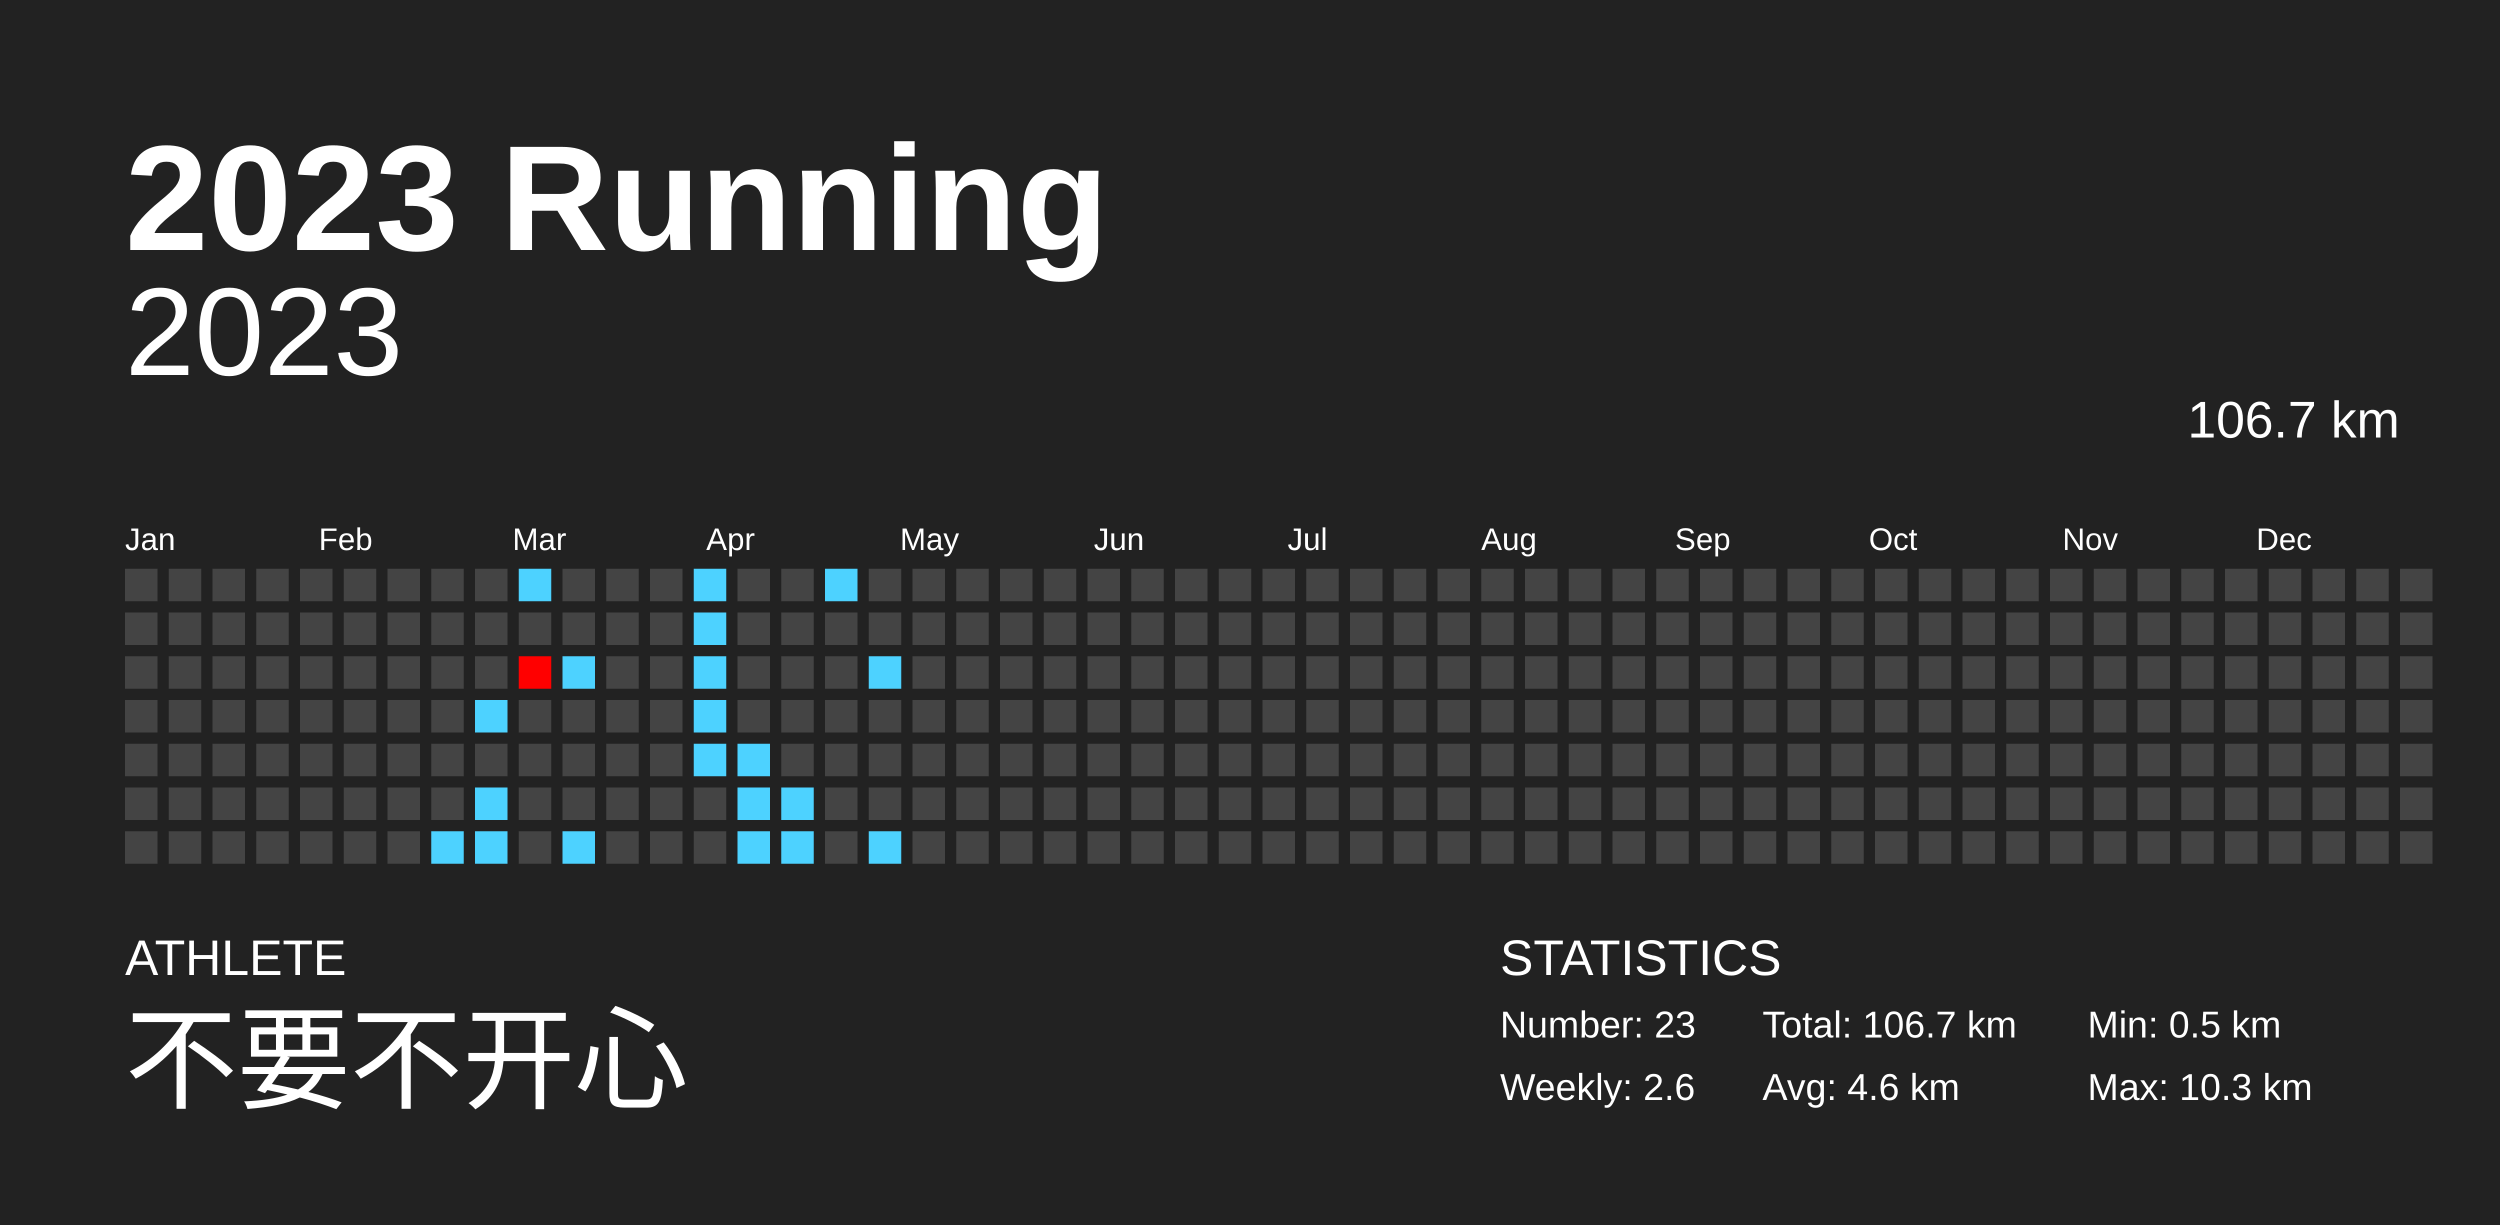
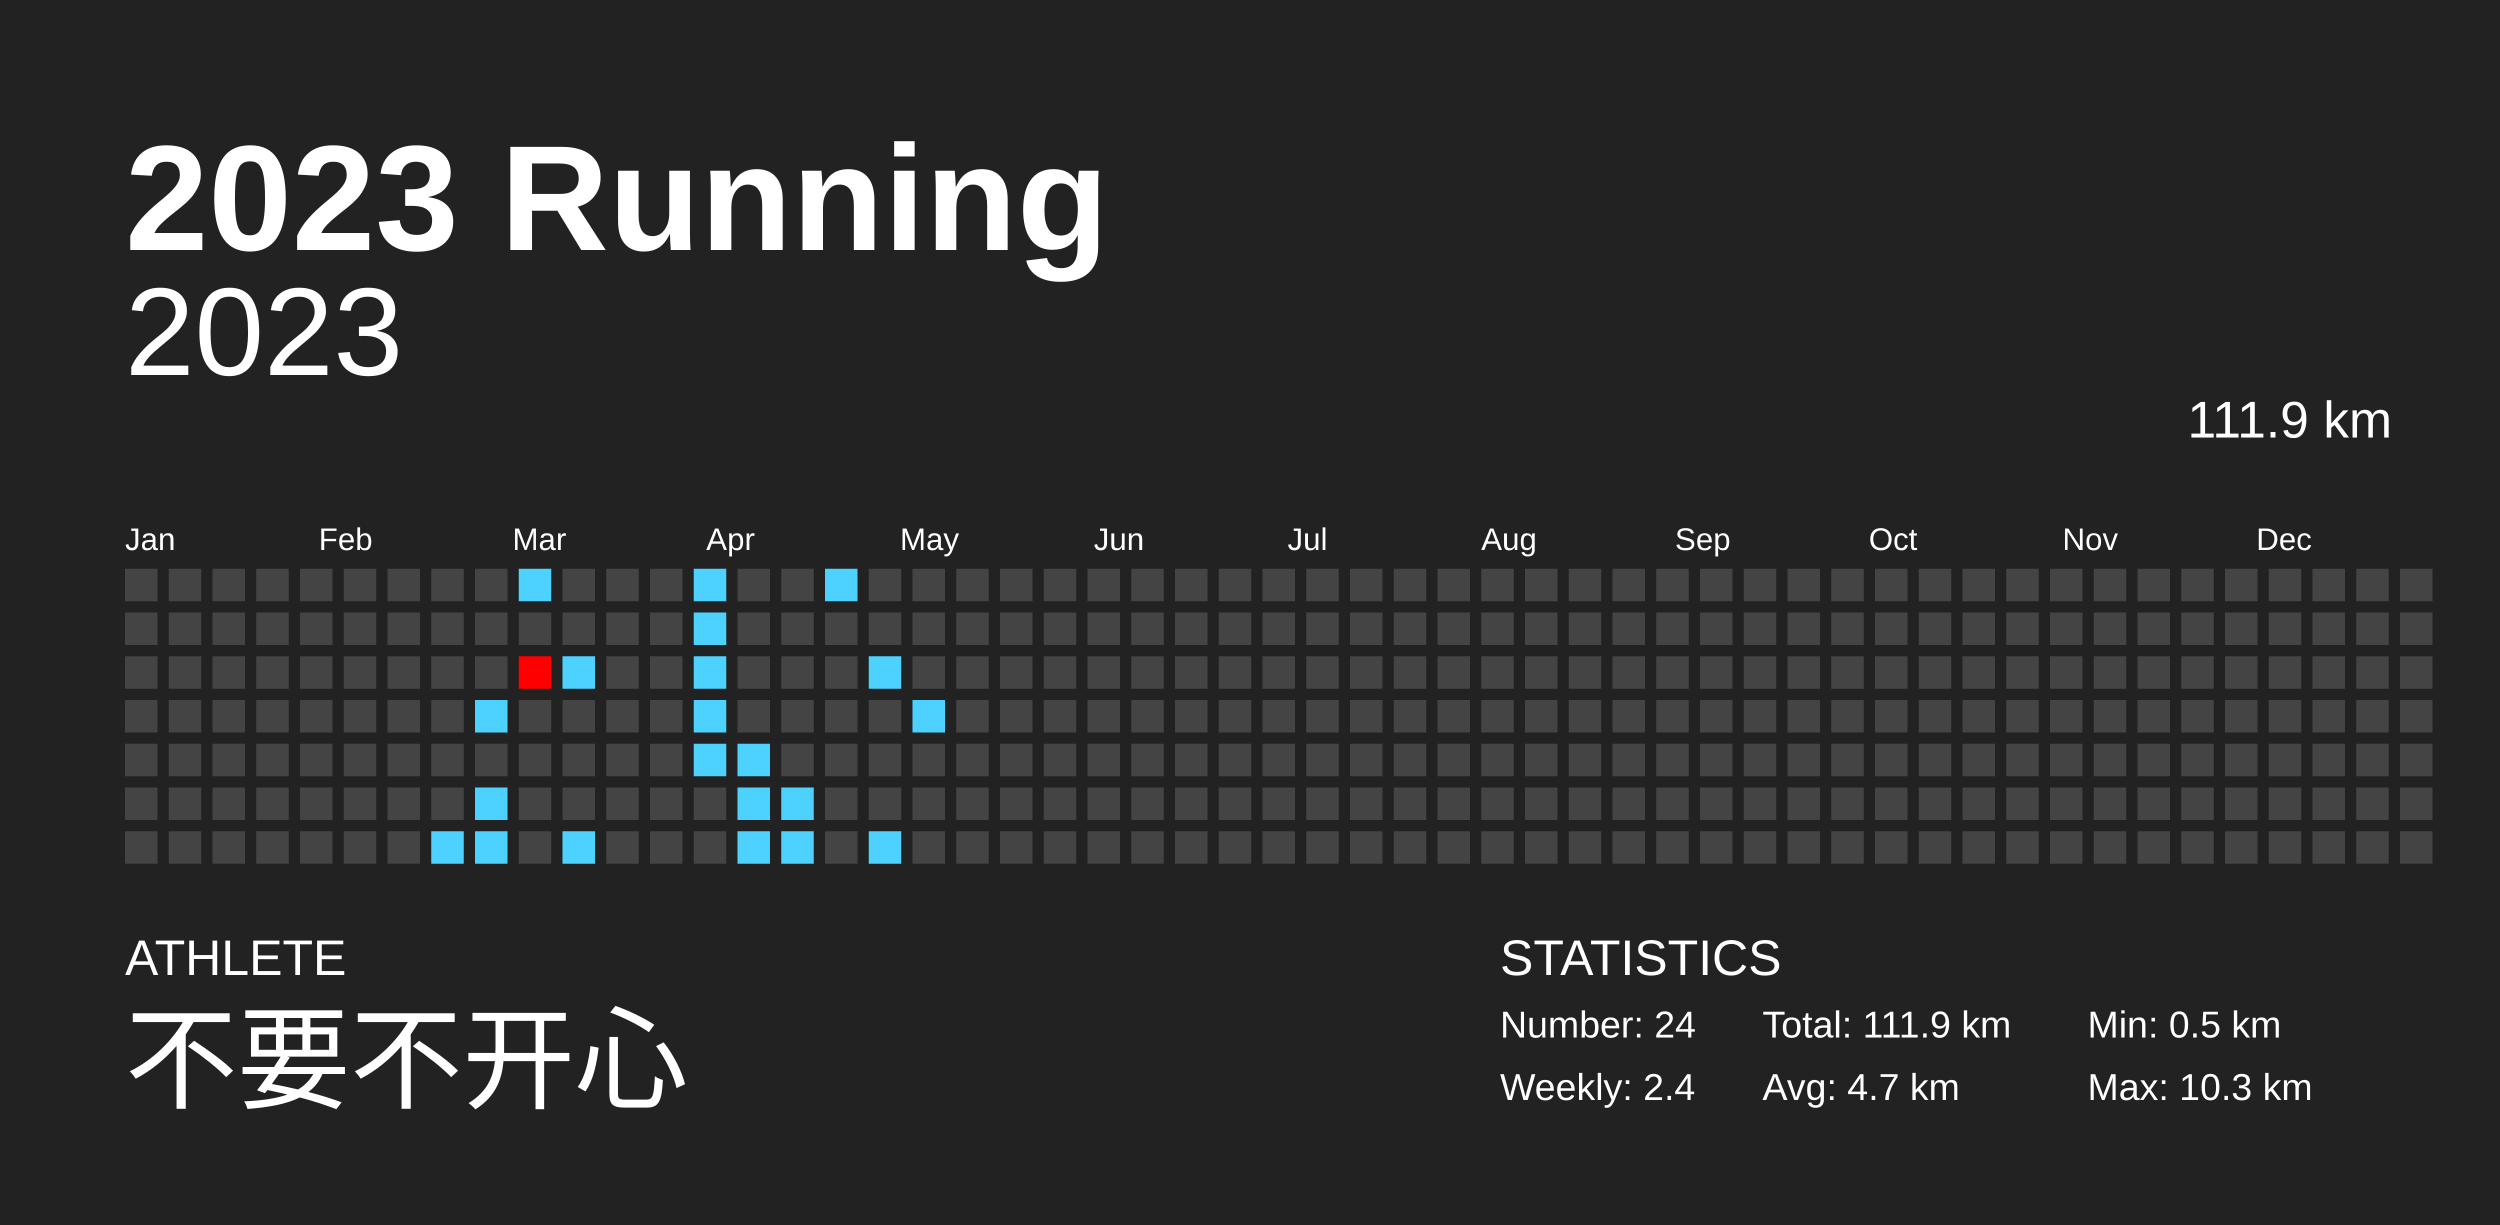
<svg xmlns="http://www.w3.org/2000/svg" baseProfile="full" height="98mm" version="1.1" viewBox="0,0,200,98" width="200mm">
  <defs />
  <rect fill="#222222" height="98" width="200" x="0" y="0" />
  <text fill="#FFFFFF" style="font-size:12px; font-family:Arial; font-weight:bold;" x="10" y="20">2023 Running</text>
  <text fill="#FFFFFF" style="font-size:4px; font-family:Arial" x="10" y="78">ATHLETE</text>
  <text fill="#FFFFFF" style="font-size:9px; font-family:Arial" x="10" y="88">不要不开心</text>
  <text fill="#FFFFFF" style="font-size:4px; font-family:Arial" x="120" y="78">STATISTICS</text>
-   <text fill="#FFFFFF" style="font-size:3px; font-family:Arial" x="120" y="83">Number: 23</text>
-   <text fill="#FFFFFF" style="font-size:3px; font-family:Arial" x="120" y="88">Weekly: 2.6</text>
-   <text fill="#FFFFFF" style="font-size:3px; font-family:Arial" x="141" y="83">Total: 106.7 km</text>
-   <text fill="#FFFFFF" style="font-size:3px; font-family:Arial" x="141" y="88">Avg: 4.6 km</text>
+   <text fill="#FFFFFF" style="font-size:3px; font-family:Arial" x="120" y="83">Number: 24</text>
+   <text fill="#FFFFFF" style="font-size:3px; font-family:Arial" x="120" y="88">Weekly: 2.4</text>
+   <text fill="#FFFFFF" style="font-size:3px; font-family:Arial" x="141" y="83">Total: 111.9 km</text>
+   <text fill="#FFFFFF" style="font-size:3px; font-family:Arial" x="141" y="88">Avg: 4.7 km</text>
  <text fill="#FFFFFF" style="font-size:3px; font-family:Arial" x="167" y="83">Min: 0.5 km</text>
  <text fill="#FFFFFF" style="font-size:3px; font-family:Arial" x="167" y="88">Max: 10.3 km</text>
  <text alignment-baseline="hanging" fill="#FFFFFF" style="font-size:10.0px; font-family:Arial;" x="10" y="30">2023</text>
-   <text alignment-baseline="hanging" fill="#FFFFFF" style="font-size:4.125px; font-family:Arial;" x="175" y="35">106.7 km</text>
+   <text alignment-baseline="hanging" fill="#FFFFFF" style="font-size:4.125px; font-family:Arial;" x="175" y="35">111.9 km</text>
  <text fill="#FFFFFF" style="font-size:2.5px; font-family:Arial" x="10.0" y="44">Jan</text>
  <text fill="#FFFFFF" style="font-size:2.5px; font-family:Arial" x="25.5" y="44">Feb</text>
  <text fill="#FFFFFF" style="font-size:2.5px; font-family:Arial" x="41.0" y="44">Mar</text>
  <text fill="#FFFFFF" style="font-size:2.5px; font-family:Arial" x="56.5" y="44">Apr</text>
  <text fill="#FFFFFF" style="font-size:2.5px; font-family:Arial" x="72.0" y="44">May</text>
  <text fill="#FFFFFF" style="font-size:2.5px; font-family:Arial" x="87.5" y="44">Jun</text>
  <text fill="#FFFFFF" style="font-size:2.5px; font-family:Arial" x="103.0" y="44">Jul</text>
  <text fill="#FFFFFF" style="font-size:2.5px; font-family:Arial" x="118.5" y="44">Aug</text>
  <text fill="#FFFFFF" style="font-size:2.5px; font-family:Arial" x="134.0" y="44">Sep</text>
  <text fill="#FFFFFF" style="font-size:2.5px; font-family:Arial" x="149.5" y="44">Oct</text>
  <text fill="#FFFFFF" style="font-size:2.5px; font-family:Arial" x="165.0" y="44">Nov</text>
  <text fill="#FFFFFF" style="font-size:2.5px; font-family:Arial" x="180.5" y="44">Dec</text>
  <rect fill="#444444" height="2.6" width="2.6" x="10.0" y="45.5" />
  <rect fill="#444444" height="2.6" width="2.6" x="10.0" y="49.0" />
  <rect fill="#444444" height="2.6" width="2.6" x="10.0" y="52.5" />
  <rect fill="#444444" height="2.6" width="2.6" x="10.0" y="56.0" />
  <rect fill="#444444" height="2.6" width="2.6" x="10.0" y="59.5" />
  <rect fill="#444444" height="2.6" width="2.6" x="10.0" y="63.0" />
  <rect fill="#444444" height="2.6" width="2.6" x="10.0" y="66.5" />
  <rect fill="#444444" height="2.6" width="2.6" x="13.5" y="45.5" />
  <rect fill="#444444" height="2.6" width="2.6" x="13.5" y="49.0" />
  <rect fill="#444444" height="2.6" width="2.6" x="13.5" y="52.5" />
  <rect fill="#444444" height="2.6" width="2.6" x="13.5" y="56.0" />
  <rect fill="#444444" height="2.6" width="2.6" x="13.5" y="59.5" />
  <rect fill="#444444" height="2.6" width="2.6" x="13.5" y="63.0" />
  <rect fill="#444444" height="2.6" width="2.6" x="13.5" y="66.5" />
  <rect fill="#444444" height="2.6" width="2.6" x="17.0" y="45.5" />
  <rect fill="#444444" height="2.6" width="2.6" x="17.0" y="49.0" />
  <rect fill="#444444" height="2.6" width="2.6" x="17.0" y="52.5" />
  <rect fill="#444444" height="2.6" width="2.6" x="17.0" y="56.0" />
  <rect fill="#444444" height="2.6" width="2.6" x="17.0" y="59.5" />
  <rect fill="#444444" height="2.6" width="2.6" x="17.0" y="63.0" />
  <rect fill="#444444" height="2.6" width="2.6" x="17.0" y="66.5" />
  <rect fill="#444444" height="2.6" width="2.6" x="20.5" y="45.5" />
  <rect fill="#444444" height="2.6" width="2.6" x="20.5" y="49.0" />
  <rect fill="#444444" height="2.6" width="2.6" x="20.5" y="52.5" />
  <rect fill="#444444" height="2.6" width="2.6" x="20.5" y="56.0" />
  <rect fill="#444444" height="2.6" width="2.6" x="20.5" y="59.5" />
  <rect fill="#444444" height="2.6" width="2.6" x="20.5" y="63.0" />
  <rect fill="#444444" height="2.6" width="2.6" x="20.5" y="66.5" />
  <rect fill="#444444" height="2.6" width="2.6" x="24.0" y="45.5" />
  <rect fill="#444444" height="2.6" width="2.6" x="24.0" y="49.0" />
  <rect fill="#444444" height="2.6" width="2.6" x="24.0" y="52.5" />
  <rect fill="#444444" height="2.6" width="2.6" x="24.0" y="56.0" />
  <rect fill="#444444" height="2.6" width="2.6" x="24.0" y="59.5" />
  <rect fill="#444444" height="2.6" width="2.6" x="24.0" y="63.0" />
  <rect fill="#444444" height="2.6" width="2.6" x="24.0" y="66.5" />
  <rect fill="#444444" height="2.6" width="2.6" x="27.5" y="45.5" />
  <rect fill="#444444" height="2.6" width="2.6" x="27.5" y="49.0" />
  <rect fill="#444444" height="2.6" width="2.6" x="27.5" y="52.5" />
  <rect fill="#444444" height="2.6" width="2.6" x="27.5" y="56.0" />
  <rect fill="#444444" height="2.6" width="2.6" x="27.5" y="59.5" />
  <rect fill="#444444" height="2.6" width="2.6" x="27.5" y="63.0" />
  <rect fill="#444444" height="2.6" width="2.6" x="27.5" y="66.5" />
  <rect fill="#444444" height="2.6" width="2.6" x="31.0" y="45.5" />
  <rect fill="#444444" height="2.6" width="2.6" x="31.0" y="49.0" />
  <rect fill="#444444" height="2.6" width="2.6" x="31.0" y="52.5" />
  <rect fill="#444444" height="2.6" width="2.6" x="31.0" y="56.0" />
  <rect fill="#444444" height="2.6" width="2.6" x="31.0" y="59.5" />
  <rect fill="#444444" height="2.6" width="2.6" x="31.0" y="63.0" />
  <rect fill="#444444" height="2.6" width="2.6" x="31.0" y="66.5" />
  <rect fill="#444444" height="2.6" width="2.6" x="34.5" y="45.5" />
  <rect fill="#444444" height="2.6" width="2.6" x="34.5" y="49.0" />
  <rect fill="#444444" height="2.6" width="2.6" x="34.5" y="52.5" />
  <rect fill="#444444" height="2.6" width="2.6" x="34.5" y="56.0" />
  <rect fill="#444444" height="2.6" width="2.6" x="34.5" y="59.5" />
  <rect fill="#444444" height="2.6" width="2.6" x="34.5" y="63.0" />
  <rect fill="#4dd2ff" height="2.6" width="2.6" x="34.5" y="66.5" />
  <rect fill="#444444" height="2.6" width="2.6" x="38.0" y="45.5" />
  <rect fill="#444444" height="2.6" width="2.6" x="38.0" y="49.0" />
  <rect fill="#444444" height="2.6" width="2.6" x="38.0" y="52.5" />
  <rect fill="#4dd2ff" height="2.6" width="2.6" x="38.0" y="56.0" />
  <rect fill="#444444" height="2.6" width="2.6" x="38.0" y="59.5" />
  <rect fill="#4dd2ff" height="2.6" width="2.6" x="38.0" y="63.0" />
  <rect fill="#4dd2ff" height="2.6" width="2.6" x="38.0" y="66.5" />
  <rect fill="#4dd2ff" height="2.6" width="2.6" x="41.5" y="45.5" />
  <rect fill="#444444" height="2.6" width="2.6" x="41.5" y="49.0" />
  <rect fill="#ff0000" height="2.6" width="2.6" x="41.5" y="52.5" />
  <rect fill="#444444" height="2.6" width="2.6" x="41.5" y="56.0" />
  <rect fill="#444444" height="2.6" width="2.6" x="41.5" y="59.5" />
  <rect fill="#444444" height="2.6" width="2.6" x="41.5" y="63.0" />
  <rect fill="#444444" height="2.6" width="2.6" x="41.5" y="66.5" />
  <rect fill="#444444" height="2.6" width="2.6" x="45.0" y="45.5" />
  <rect fill="#444444" height="2.6" width="2.6" x="45.0" y="49.0" />
  <rect fill="#4dd2ff" height="2.6" width="2.6" x="45.0" y="52.5" />
  <rect fill="#444444" height="2.6" width="2.6" x="45.0" y="56.0" />
  <rect fill="#444444" height="2.6" width="2.6" x="45.0" y="59.5" />
  <rect fill="#444444" height="2.6" width="2.6" x="45.0" y="63.0" />
  <rect fill="#4dd2ff" height="2.6" width="2.6" x="45.0" y="66.5" />
  <rect fill="#444444" height="2.6" width="2.6" x="48.5" y="45.5" />
  <rect fill="#444444" height="2.6" width="2.6" x="48.5" y="49.0" />
  <rect fill="#444444" height="2.6" width="2.6" x="48.5" y="52.5" />
  <rect fill="#444444" height="2.6" width="2.6" x="48.5" y="56.0" />
  <rect fill="#444444" height="2.6" width="2.6" x="48.5" y="59.5" />
  <rect fill="#444444" height="2.6" width="2.6" x="48.5" y="63.0" />
  <rect fill="#444444" height="2.6" width="2.6" x="48.5" y="66.5" />
  <rect fill="#444444" height="2.6" width="2.6" x="52.0" y="45.5" />
  <rect fill="#444444" height="2.6" width="2.6" x="52.0" y="49.0" />
  <rect fill="#444444" height="2.6" width="2.6" x="52.0" y="52.5" />
  <rect fill="#444444" height="2.6" width="2.6" x="52.0" y="56.0" />
  <rect fill="#444444" height="2.6" width="2.6" x="52.0" y="59.5" />
  <rect fill="#444444" height="2.6" width="2.6" x="52.0" y="63.0" />
  <rect fill="#444444" height="2.6" width="2.6" x="52.0" y="66.5" />
  <rect fill="#4dd2ff" height="2.6" width="2.6" x="55.5" y="45.5" />
  <rect fill="#4dd2ff" height="2.6" width="2.6" x="55.5" y="49.0" />
  <rect fill="#4dd2ff" height="2.6" width="2.6" x="55.5" y="52.5" />
  <rect fill="#4dd2ff" height="2.6" width="2.6" x="55.5" y="56.0" />
  <rect fill="#4dd2ff" height="2.6" width="2.6" x="55.5" y="59.5" />
  <rect fill="#444444" height="2.6" width="2.6" x="55.5" y="63.0" />
  <rect fill="#444444" height="2.6" width="2.6" x="55.5" y="66.5" />
  <rect fill="#444444" height="2.6" width="2.6" x="59.0" y="45.5" />
  <rect fill="#444444" height="2.6" width="2.6" x="59.0" y="49.0" />
  <rect fill="#444444" height="2.6" width="2.6" x="59.0" y="52.5" />
  <rect fill="#444444" height="2.6" width="2.6" x="59.0" y="56.0" />
  <rect fill="#4dd2ff" height="2.6" width="2.6" x="59.0" y="59.5" />
  <rect fill="#4dd2ff" height="2.6" width="2.6" x="59.0" y="63.0" />
  <rect fill="#4dd2ff" height="2.6" width="2.6" x="59.0" y="66.5" />
  <rect fill="#444444" height="2.6" width="2.6" x="62.5" y="45.5" />
  <rect fill="#444444" height="2.6" width="2.6" x="62.5" y="49.0" />
  <rect fill="#444444" height="2.6" width="2.6" x="62.5" y="52.5" />
  <rect fill="#444444" height="2.6" width="2.6" x="62.5" y="56.0" />
  <rect fill="#444444" height="2.6" width="2.6" x="62.5" y="59.5" />
  <rect fill="#4dd2ff" height="2.6" width="2.6" x="62.5" y="63.0" />
  <rect fill="#4dd2ff" height="2.6" width="2.6" x="62.5" y="66.5" />
  <rect fill="#4dd2ff" height="2.6" width="2.6" x="66.0" y="45.5" />
  <rect fill="#444444" height="2.6" width="2.6" x="66.0" y="49.0" />
  <rect fill="#444444" height="2.6" width="2.6" x="66.0" y="52.5" />
  <rect fill="#444444" height="2.6" width="2.6" x="66.0" y="56.0" />
  <rect fill="#444444" height="2.6" width="2.6" x="66.0" y="59.5" />
  <rect fill="#444444" height="2.6" width="2.6" x="66.0" y="63.0" />
  <rect fill="#444444" height="2.6" width="2.6" x="66.0" y="66.5" />
  <rect fill="#444444" height="2.6" width="2.6" x="69.5" y="45.5" />
  <rect fill="#444444" height="2.6" width="2.6" x="69.5" y="49.0" />
  <rect fill="#4dd2ff" height="2.6" width="2.6" x="69.5" y="52.5" />
  <rect fill="#444444" height="2.6" width="2.6" x="69.5" y="56.0" />
  <rect fill="#444444" height="2.6" width="2.6" x="69.5" y="59.5" />
  <rect fill="#444444" height="2.6" width="2.6" x="69.5" y="63.0" />
  <rect fill="#4dd2ff" height="2.6" width="2.6" x="69.5" y="66.5" />
  <rect fill="#444444" height="2.6" width="2.6" x="73.0" y="45.5" />
  <rect fill="#444444" height="2.6" width="2.6" x="73.0" y="49.0" />
  <rect fill="#444444" height="2.6" width="2.6" x="73.0" y="52.5" />
-   <rect fill="#444444" height="2.6" width="2.6" x="73.0" y="56.0" />
+   <rect fill="#4dd2ff" height="2.6" width="2.6" x="73.0" y="56.0" />
  <rect fill="#444444" height="2.6" width="2.6" x="73.0" y="59.5" />
  <rect fill="#444444" height="2.6" width="2.6" x="73.0" y="63.0" />
  <rect fill="#444444" height="2.6" width="2.6" x="73.0" y="66.5" />
  <rect fill="#444444" height="2.6" width="2.6" x="76.5" y="45.5" />
  <rect fill="#444444" height="2.6" width="2.6" x="76.5" y="49.0" />
  <rect fill="#444444" height="2.6" width="2.6" x="76.5" y="52.5" />
  <rect fill="#444444" height="2.6" width="2.6" x="76.5" y="56.0" />
  <rect fill="#444444" height="2.6" width="2.6" x="76.5" y="59.5" />
  <rect fill="#444444" height="2.6" width="2.6" x="76.5" y="63.0" />
  <rect fill="#444444" height="2.6" width="2.6" x="76.5" y="66.5" />
  <rect fill="#444444" height="2.6" width="2.6" x="80.0" y="45.5" />
  <rect fill="#444444" height="2.6" width="2.6" x="80.0" y="49.0" />
  <rect fill="#444444" height="2.6" width="2.6" x="80.0" y="52.5" />
  <rect fill="#444444" height="2.6" width="2.6" x="80.0" y="56.0" />
  <rect fill="#444444" height="2.6" width="2.6" x="80.0" y="59.5" />
  <rect fill="#444444" height="2.6" width="2.6" x="80.0" y="63.0" />
  <rect fill="#444444" height="2.6" width="2.6" x="80.0" y="66.5" />
  <rect fill="#444444" height="2.6" width="2.6" x="83.5" y="45.5" />
  <rect fill="#444444" height="2.6" width="2.6" x="83.5" y="49.0" />
  <rect fill="#444444" height="2.6" width="2.6" x="83.5" y="52.5" />
  <rect fill="#444444" height="2.6" width="2.6" x="83.5" y="56.0" />
  <rect fill="#444444" height="2.6" width="2.6" x="83.5" y="59.5" />
  <rect fill="#444444" height="2.6" width="2.6" x="83.5" y="63.0" />
  <rect fill="#444444" height="2.6" width="2.6" x="83.5" y="66.5" />
  <rect fill="#444444" height="2.6" width="2.6" x="87.0" y="45.5" />
  <rect fill="#444444" height="2.6" width="2.6" x="87.0" y="49.0" />
  <rect fill="#444444" height="2.6" width="2.6" x="87.0" y="52.5" />
  <rect fill="#444444" height="2.6" width="2.6" x="87.0" y="56.0" />
  <rect fill="#444444" height="2.6" width="2.6" x="87.0" y="59.5" />
  <rect fill="#444444" height="2.6" width="2.6" x="87.0" y="63.0" />
  <rect fill="#444444" height="2.6" width="2.6" x="87.0" y="66.5" />
  <rect fill="#444444" height="2.6" width="2.6" x="90.5" y="45.5" />
  <rect fill="#444444" height="2.6" width="2.6" x="90.5" y="49.0" />
  <rect fill="#444444" height="2.6" width="2.6" x="90.5" y="52.5" />
  <rect fill="#444444" height="2.6" width="2.6" x="90.5" y="56.0" />
  <rect fill="#444444" height="2.6" width="2.6" x="90.5" y="59.5" />
  <rect fill="#444444" height="2.6" width="2.6" x="90.5" y="63.0" />
  <rect fill="#444444" height="2.6" width="2.6" x="90.5" y="66.5" />
  <rect fill="#444444" height="2.6" width="2.6" x="94.0" y="45.5" />
  <rect fill="#444444" height="2.6" width="2.6" x="94.0" y="49.0" />
  <rect fill="#444444" height="2.6" width="2.6" x="94.0" y="52.5" />
  <rect fill="#444444" height="2.6" width="2.6" x="94.0" y="56.0" />
  <rect fill="#444444" height="2.6" width="2.6" x="94.0" y="59.5" />
  <rect fill="#444444" height="2.6" width="2.6" x="94.0" y="63.0" />
  <rect fill="#444444" height="2.6" width="2.6" x="94.0" y="66.5" />
  <rect fill="#444444" height="2.6" width="2.6" x="97.5" y="45.5" />
  <rect fill="#444444" height="2.6" width="2.6" x="97.5" y="49.0" />
  <rect fill="#444444" height="2.6" width="2.6" x="97.5" y="52.5" />
  <rect fill="#444444" height="2.6" width="2.6" x="97.5" y="56.0" />
  <rect fill="#444444" height="2.6" width="2.6" x="97.5" y="59.5" />
  <rect fill="#444444" height="2.6" width="2.6" x="97.5" y="63.0" />
  <rect fill="#444444" height="2.6" width="2.6" x="97.5" y="66.5" />
  <rect fill="#444444" height="2.6" width="2.6" x="101.0" y="45.5" />
  <rect fill="#444444" height="2.6" width="2.6" x="101.0" y="49.0" />
  <rect fill="#444444" height="2.6" width="2.6" x="101.0" y="52.5" />
  <rect fill="#444444" height="2.6" width="2.6" x="101.0" y="56.0" />
  <rect fill="#444444" height="2.6" width="2.6" x="101.0" y="59.5" />
  <rect fill="#444444" height="2.6" width="2.6" x="101.0" y="63.0" />
  <rect fill="#444444" height="2.6" width="2.6" x="101.0" y="66.5" />
  <rect fill="#444444" height="2.6" width="2.6" x="104.5" y="45.5" />
  <rect fill="#444444" height="2.6" width="2.6" x="104.5" y="49.0" />
  <rect fill="#444444" height="2.6" width="2.6" x="104.5" y="52.5" />
  <rect fill="#444444" height="2.6" width="2.6" x="104.5" y="56.0" />
  <rect fill="#444444" height="2.6" width="2.6" x="104.5" y="59.5" />
  <rect fill="#444444" height="2.6" width="2.6" x="104.5" y="63.0" />
  <rect fill="#444444" height="2.6" width="2.6" x="104.5" y="66.5" />
  <rect fill="#444444" height="2.6" width="2.6" x="108.0" y="45.5" />
  <rect fill="#444444" height="2.6" width="2.6" x="108.0" y="49.0" />
  <rect fill="#444444" height="2.6" width="2.6" x="108.0" y="52.5" />
  <rect fill="#444444" height="2.6" width="2.6" x="108.0" y="56.0" />
  <rect fill="#444444" height="2.6" width="2.6" x="108.0" y="59.5" />
  <rect fill="#444444" height="2.6" width="2.6" x="108.0" y="63.0" />
  <rect fill="#444444" height="2.6" width="2.6" x="108.0" y="66.5" />
  <rect fill="#444444" height="2.6" width="2.6" x="111.5" y="45.5" />
  <rect fill="#444444" height="2.6" width="2.6" x="111.5" y="49.0" />
  <rect fill="#444444" height="2.6" width="2.6" x="111.5" y="52.5" />
  <rect fill="#444444" height="2.6" width="2.6" x="111.5" y="56.0" />
  <rect fill="#444444" height="2.6" width="2.6" x="111.5" y="59.5" />
  <rect fill="#444444" height="2.6" width="2.6" x="111.5" y="63.0" />
  <rect fill="#444444" height="2.6" width="2.6" x="111.5" y="66.5" />
  <rect fill="#444444" height="2.6" width="2.6" x="115.0" y="45.5" />
  <rect fill="#444444" height="2.6" width="2.6" x="115.0" y="49.0" />
  <rect fill="#444444" height="2.6" width="2.6" x="115.0" y="52.5" />
  <rect fill="#444444" height="2.6" width="2.6" x="115.0" y="56.0" />
  <rect fill="#444444" height="2.6" width="2.6" x="115.0" y="59.5" />
  <rect fill="#444444" height="2.6" width="2.6" x="115.0" y="63.0" />
  <rect fill="#444444" height="2.6" width="2.6" x="115.0" y="66.5" />
  <rect fill="#444444" height="2.6" width="2.6" x="118.5" y="45.5" />
  <rect fill="#444444" height="2.6" width="2.6" x="118.5" y="49.0" />
  <rect fill="#444444" height="2.6" width="2.6" x="118.5" y="52.5" />
  <rect fill="#444444" height="2.6" width="2.6" x="118.5" y="56.0" />
  <rect fill="#444444" height="2.6" width="2.6" x="118.5" y="59.5" />
  <rect fill="#444444" height="2.6" width="2.6" x="118.5" y="63.0" />
  <rect fill="#444444" height="2.6" width="2.6" x="118.5" y="66.5" />
  <rect fill="#444444" height="2.6" width="2.6" x="122.0" y="45.5" />
  <rect fill="#444444" height="2.6" width="2.6" x="122.0" y="49.0" />
  <rect fill="#444444" height="2.6" width="2.6" x="122.0" y="52.5" />
  <rect fill="#444444" height="2.6" width="2.6" x="122.0" y="56.0" />
  <rect fill="#444444" height="2.6" width="2.6" x="122.0" y="59.5" />
  <rect fill="#444444" height="2.6" width="2.6" x="122.0" y="63.0" />
  <rect fill="#444444" height="2.6" width="2.6" x="122.0" y="66.5" />
  <rect fill="#444444" height="2.6" width="2.6" x="125.5" y="45.5" />
  <rect fill="#444444" height="2.6" width="2.6" x="125.5" y="49.0" />
  <rect fill="#444444" height="2.6" width="2.6" x="125.5" y="52.5" />
  <rect fill="#444444" height="2.6" width="2.6" x="125.5" y="56.0" />
  <rect fill="#444444" height="2.6" width="2.6" x="125.5" y="59.5" />
  <rect fill="#444444" height="2.6" width="2.6" x="125.5" y="63.0" />
  <rect fill="#444444" height="2.6" width="2.6" x="125.5" y="66.5" />
  <rect fill="#444444" height="2.6" width="2.6" x="129.0" y="45.5" />
  <rect fill="#444444" height="2.6" width="2.6" x="129.0" y="49.0" />
  <rect fill="#444444" height="2.6" width="2.6" x="129.0" y="52.5" />
  <rect fill="#444444" height="2.6" width="2.6" x="129.0" y="56.0" />
  <rect fill="#444444" height="2.6" width="2.6" x="129.0" y="59.5" />
  <rect fill="#444444" height="2.6" width="2.6" x="129.0" y="63.0" />
  <rect fill="#444444" height="2.6" width="2.6" x="129.0" y="66.5" />
  <rect fill="#444444" height="2.6" width="2.6" x="132.5" y="45.5" />
  <rect fill="#444444" height="2.6" width="2.6" x="132.5" y="49.0" />
  <rect fill="#444444" height="2.6" width="2.6" x="132.5" y="52.5" />
  <rect fill="#444444" height="2.6" width="2.6" x="132.5" y="56.0" />
  <rect fill="#444444" height="2.6" width="2.6" x="132.5" y="59.5" />
  <rect fill="#444444" height="2.6" width="2.6" x="132.5" y="63.0" />
  <rect fill="#444444" height="2.6" width="2.6" x="132.5" y="66.5" />
  <rect fill="#444444" height="2.6" width="2.6" x="136.0" y="45.5" />
  <rect fill="#444444" height="2.6" width="2.6" x="136.0" y="49.0" />
  <rect fill="#444444" height="2.6" width="2.6" x="136.0" y="52.5" />
  <rect fill="#444444" height="2.6" width="2.6" x="136.0" y="56.0" />
  <rect fill="#444444" height="2.6" width="2.6" x="136.0" y="59.5" />
  <rect fill="#444444" height="2.6" width="2.6" x="136.0" y="63.0" />
  <rect fill="#444444" height="2.6" width="2.6" x="136.0" y="66.5" />
  <rect fill="#444444" height="2.6" width="2.6" x="139.5" y="45.5" />
  <rect fill="#444444" height="2.6" width="2.6" x="139.5" y="49.0" />
  <rect fill="#444444" height="2.6" width="2.6" x="139.5" y="52.5" />
  <rect fill="#444444" height="2.6" width="2.6" x="139.5" y="56.0" />
  <rect fill="#444444" height="2.6" width="2.6" x="139.5" y="59.5" />
  <rect fill="#444444" height="2.6" width="2.6" x="139.5" y="63.0" />
  <rect fill="#444444" height="2.6" width="2.6" x="139.5" y="66.5" />
  <rect fill="#444444" height="2.6" width="2.6" x="143.0" y="45.5" />
  <rect fill="#444444" height="2.6" width="2.6" x="143.0" y="49.0" />
  <rect fill="#444444" height="2.6" width="2.6" x="143.0" y="52.5" />
  <rect fill="#444444" height="2.6" width="2.6" x="143.0" y="56.0" />
  <rect fill="#444444" height="2.6" width="2.6" x="143.0" y="59.5" />
  <rect fill="#444444" height="2.6" width="2.6" x="143.0" y="63.0" />
  <rect fill="#444444" height="2.6" width="2.6" x="143.0" y="66.5" />
  <rect fill="#444444" height="2.6" width="2.6" x="146.5" y="45.5" />
  <rect fill="#444444" height="2.6" width="2.6" x="146.5" y="49.0" />
  <rect fill="#444444" height="2.6" width="2.6" x="146.5" y="52.5" />
  <rect fill="#444444" height="2.6" width="2.6" x="146.5" y="56.0" />
  <rect fill="#444444" height="2.6" width="2.6" x="146.5" y="59.5" />
  <rect fill="#444444" height="2.6" width="2.6" x="146.5" y="63.0" />
  <rect fill="#444444" height="2.6" width="2.6" x="146.5" y="66.5" />
  <rect fill="#444444" height="2.6" width="2.6" x="150.0" y="45.5" />
  <rect fill="#444444" height="2.6" width="2.6" x="150.0" y="49.0" />
  <rect fill="#444444" height="2.6" width="2.6" x="150.0" y="52.5" />
  <rect fill="#444444" height="2.6" width="2.6" x="150.0" y="56.0" />
  <rect fill="#444444" height="2.6" width="2.6" x="150.0" y="59.5" />
  <rect fill="#444444" height="2.6" width="2.6" x="150.0" y="63.0" />
  <rect fill="#444444" height="2.6" width="2.6" x="150.0" y="66.5" />
  <rect fill="#444444" height="2.6" width="2.6" x="153.5" y="45.5" />
  <rect fill="#444444" height="2.6" width="2.6" x="153.5" y="49.0" />
  <rect fill="#444444" height="2.6" width="2.6" x="153.5" y="52.5" />
  <rect fill="#444444" height="2.6" width="2.6" x="153.5" y="56.0" />
  <rect fill="#444444" height="2.6" width="2.6" x="153.5" y="59.5" />
  <rect fill="#444444" height="2.6" width="2.6" x="153.5" y="63.0" />
  <rect fill="#444444" height="2.6" width="2.6" x="153.5" y="66.5" />
  <rect fill="#444444" height="2.6" width="2.6" x="157.0" y="45.5" />
  <rect fill="#444444" height="2.6" width="2.6" x="157.0" y="49.0" />
  <rect fill="#444444" height="2.6" width="2.6" x="157.0" y="52.5" />
  <rect fill="#444444" height="2.6" width="2.6" x="157.0" y="56.0" />
  <rect fill="#444444" height="2.6" width="2.6" x="157.0" y="59.5" />
  <rect fill="#444444" height="2.6" width="2.6" x="157.0" y="63.0" />
  <rect fill="#444444" height="2.6" width="2.6" x="157.0" y="66.5" />
  <rect fill="#444444" height="2.6" width="2.6" x="160.5" y="45.5" />
  <rect fill="#444444" height="2.6" width="2.6" x="160.5" y="49.0" />
  <rect fill="#444444" height="2.6" width="2.6" x="160.5" y="52.5" />
  <rect fill="#444444" height="2.6" width="2.6" x="160.5" y="56.0" />
  <rect fill="#444444" height="2.6" width="2.6" x="160.5" y="59.5" />
  <rect fill="#444444" height="2.6" width="2.6" x="160.5" y="63.0" />
  <rect fill="#444444" height="2.6" width="2.6" x="160.5" y="66.5" />
  <rect fill="#444444" height="2.6" width="2.6" x="164.0" y="45.5" />
  <rect fill="#444444" height="2.6" width="2.6" x="164.0" y="49.0" />
  <rect fill="#444444" height="2.6" width="2.6" x="164.0" y="52.5" />
  <rect fill="#444444" height="2.6" width="2.6" x="164.0" y="56.0" />
  <rect fill="#444444" height="2.6" width="2.6" x="164.0" y="59.5" />
  <rect fill="#444444" height="2.6" width="2.6" x="164.0" y="63.0" />
  <rect fill="#444444" height="2.6" width="2.6" x="164.0" y="66.5" />
  <rect fill="#444444" height="2.6" width="2.6" x="167.5" y="45.5" />
  <rect fill="#444444" height="2.6" width="2.6" x="167.5" y="49.0" />
  <rect fill="#444444" height="2.6" width="2.6" x="167.5" y="52.5" />
  <rect fill="#444444" height="2.6" width="2.6" x="167.5" y="56.0" />
  <rect fill="#444444" height="2.6" width="2.6" x="167.5" y="59.5" />
  <rect fill="#444444" height="2.6" width="2.6" x="167.5" y="63.0" />
  <rect fill="#444444" height="2.6" width="2.6" x="167.5" y="66.5" />
  <rect fill="#444444" height="2.6" width="2.6" x="171.0" y="45.5" />
  <rect fill="#444444" height="2.6" width="2.6" x="171.0" y="49.0" />
  <rect fill="#444444" height="2.6" width="2.6" x="171.0" y="52.5" />
  <rect fill="#444444" height="2.6" width="2.6" x="171.0" y="56.0" />
  <rect fill="#444444" height="2.6" width="2.6" x="171.0" y="59.5" />
  <rect fill="#444444" height="2.6" width="2.6" x="171.0" y="63.0" />
  <rect fill="#444444" height="2.6" width="2.6" x="171.0" y="66.5" />
  <rect fill="#444444" height="2.6" width="2.6" x="174.5" y="45.5" />
  <rect fill="#444444" height="2.6" width="2.6" x="174.5" y="49.0" />
  <rect fill="#444444" height="2.6" width="2.6" x="174.5" y="52.5" />
  <rect fill="#444444" height="2.6" width="2.6" x="174.5" y="56.0" />
  <rect fill="#444444" height="2.6" width="2.6" x="174.5" y="59.5" />
  <rect fill="#444444" height="2.6" width="2.6" x="174.5" y="63.0" />
  <rect fill="#444444" height="2.6" width="2.6" x="174.5" y="66.5" />
  <rect fill="#444444" height="2.6" width="2.6" x="178.0" y="45.5" />
  <rect fill="#444444" height="2.6" width="2.6" x="178.0" y="49.0" />
  <rect fill="#444444" height="2.6" width="2.6" x="178.0" y="52.5" />
  <rect fill="#444444" height="2.6" width="2.6" x="178.0" y="56.0" />
  <rect fill="#444444" height="2.6" width="2.6" x="178.0" y="59.5" />
  <rect fill="#444444" height="2.6" width="2.6" x="178.0" y="63.0" />
  <rect fill="#444444" height="2.6" width="2.6" x="178.0" y="66.5" />
  <rect fill="#444444" height="2.6" width="2.6" x="181.5" y="45.5" />
  <rect fill="#444444" height="2.6" width="2.6" x="181.5" y="49.0" />
  <rect fill="#444444" height="2.6" width="2.6" x="181.5" y="52.5" />
  <rect fill="#444444" height="2.6" width="2.6" x="181.5" y="56.0" />
  <rect fill="#444444" height="2.6" width="2.6" x="181.5" y="59.5" />
  <rect fill="#444444" height="2.6" width="2.6" x="181.5" y="63.0" />
  <rect fill="#444444" height="2.6" width="2.6" x="181.5" y="66.5" />
  <rect fill="#444444" height="2.6" width="2.6" x="185.0" y="45.5" />
  <rect fill="#444444" height="2.6" width="2.6" x="185.0" y="49.0" />
  <rect fill="#444444" height="2.6" width="2.6" x="185.0" y="52.5" />
  <rect fill="#444444" height="2.6" width="2.6" x="185.0" y="56.0" />
  <rect fill="#444444" height="2.6" width="2.6" x="185.0" y="59.5" />
  <rect fill="#444444" height="2.6" width="2.6" x="185.0" y="63.0" />
  <rect fill="#444444" height="2.6" width="2.6" x="185.0" y="66.5" />
  <rect fill="#444444" height="2.6" width="2.6" x="188.5" y="45.5" />
  <rect fill="#444444" height="2.6" width="2.6" x="188.5" y="49.0" />
  <rect fill="#444444" height="2.6" width="2.6" x="188.5" y="52.5" />
  <rect fill="#444444" height="2.6" width="2.6" x="188.5" y="56.0" />
  <rect fill="#444444" height="2.6" width="2.6" x="188.5" y="59.5" />
  <rect fill="#444444" height="2.6" width="2.6" x="188.5" y="63.0" />
  <rect fill="#444444" height="2.6" width="2.6" x="188.5" y="66.5" />
  <rect fill="#444444" height="2.6" width="2.6" x="192.0" y="45.5" />
  <rect fill="#444444" height="2.6" width="2.6" x="192.0" y="49.0" />
  <rect fill="#444444" height="2.6" width="2.6" x="192.0" y="52.5" />
  <rect fill="#444444" height="2.6" width="2.6" x="192.0" y="56.0" />
  <rect fill="#444444" height="2.6" width="2.6" x="192.0" y="59.5" />
  <rect fill="#444444" height="2.6" width="2.6" x="192.0" y="63.0" />
  <rect fill="#444444" height="2.6" width="2.6" x="192.0" y="66.5" />
</svg>
